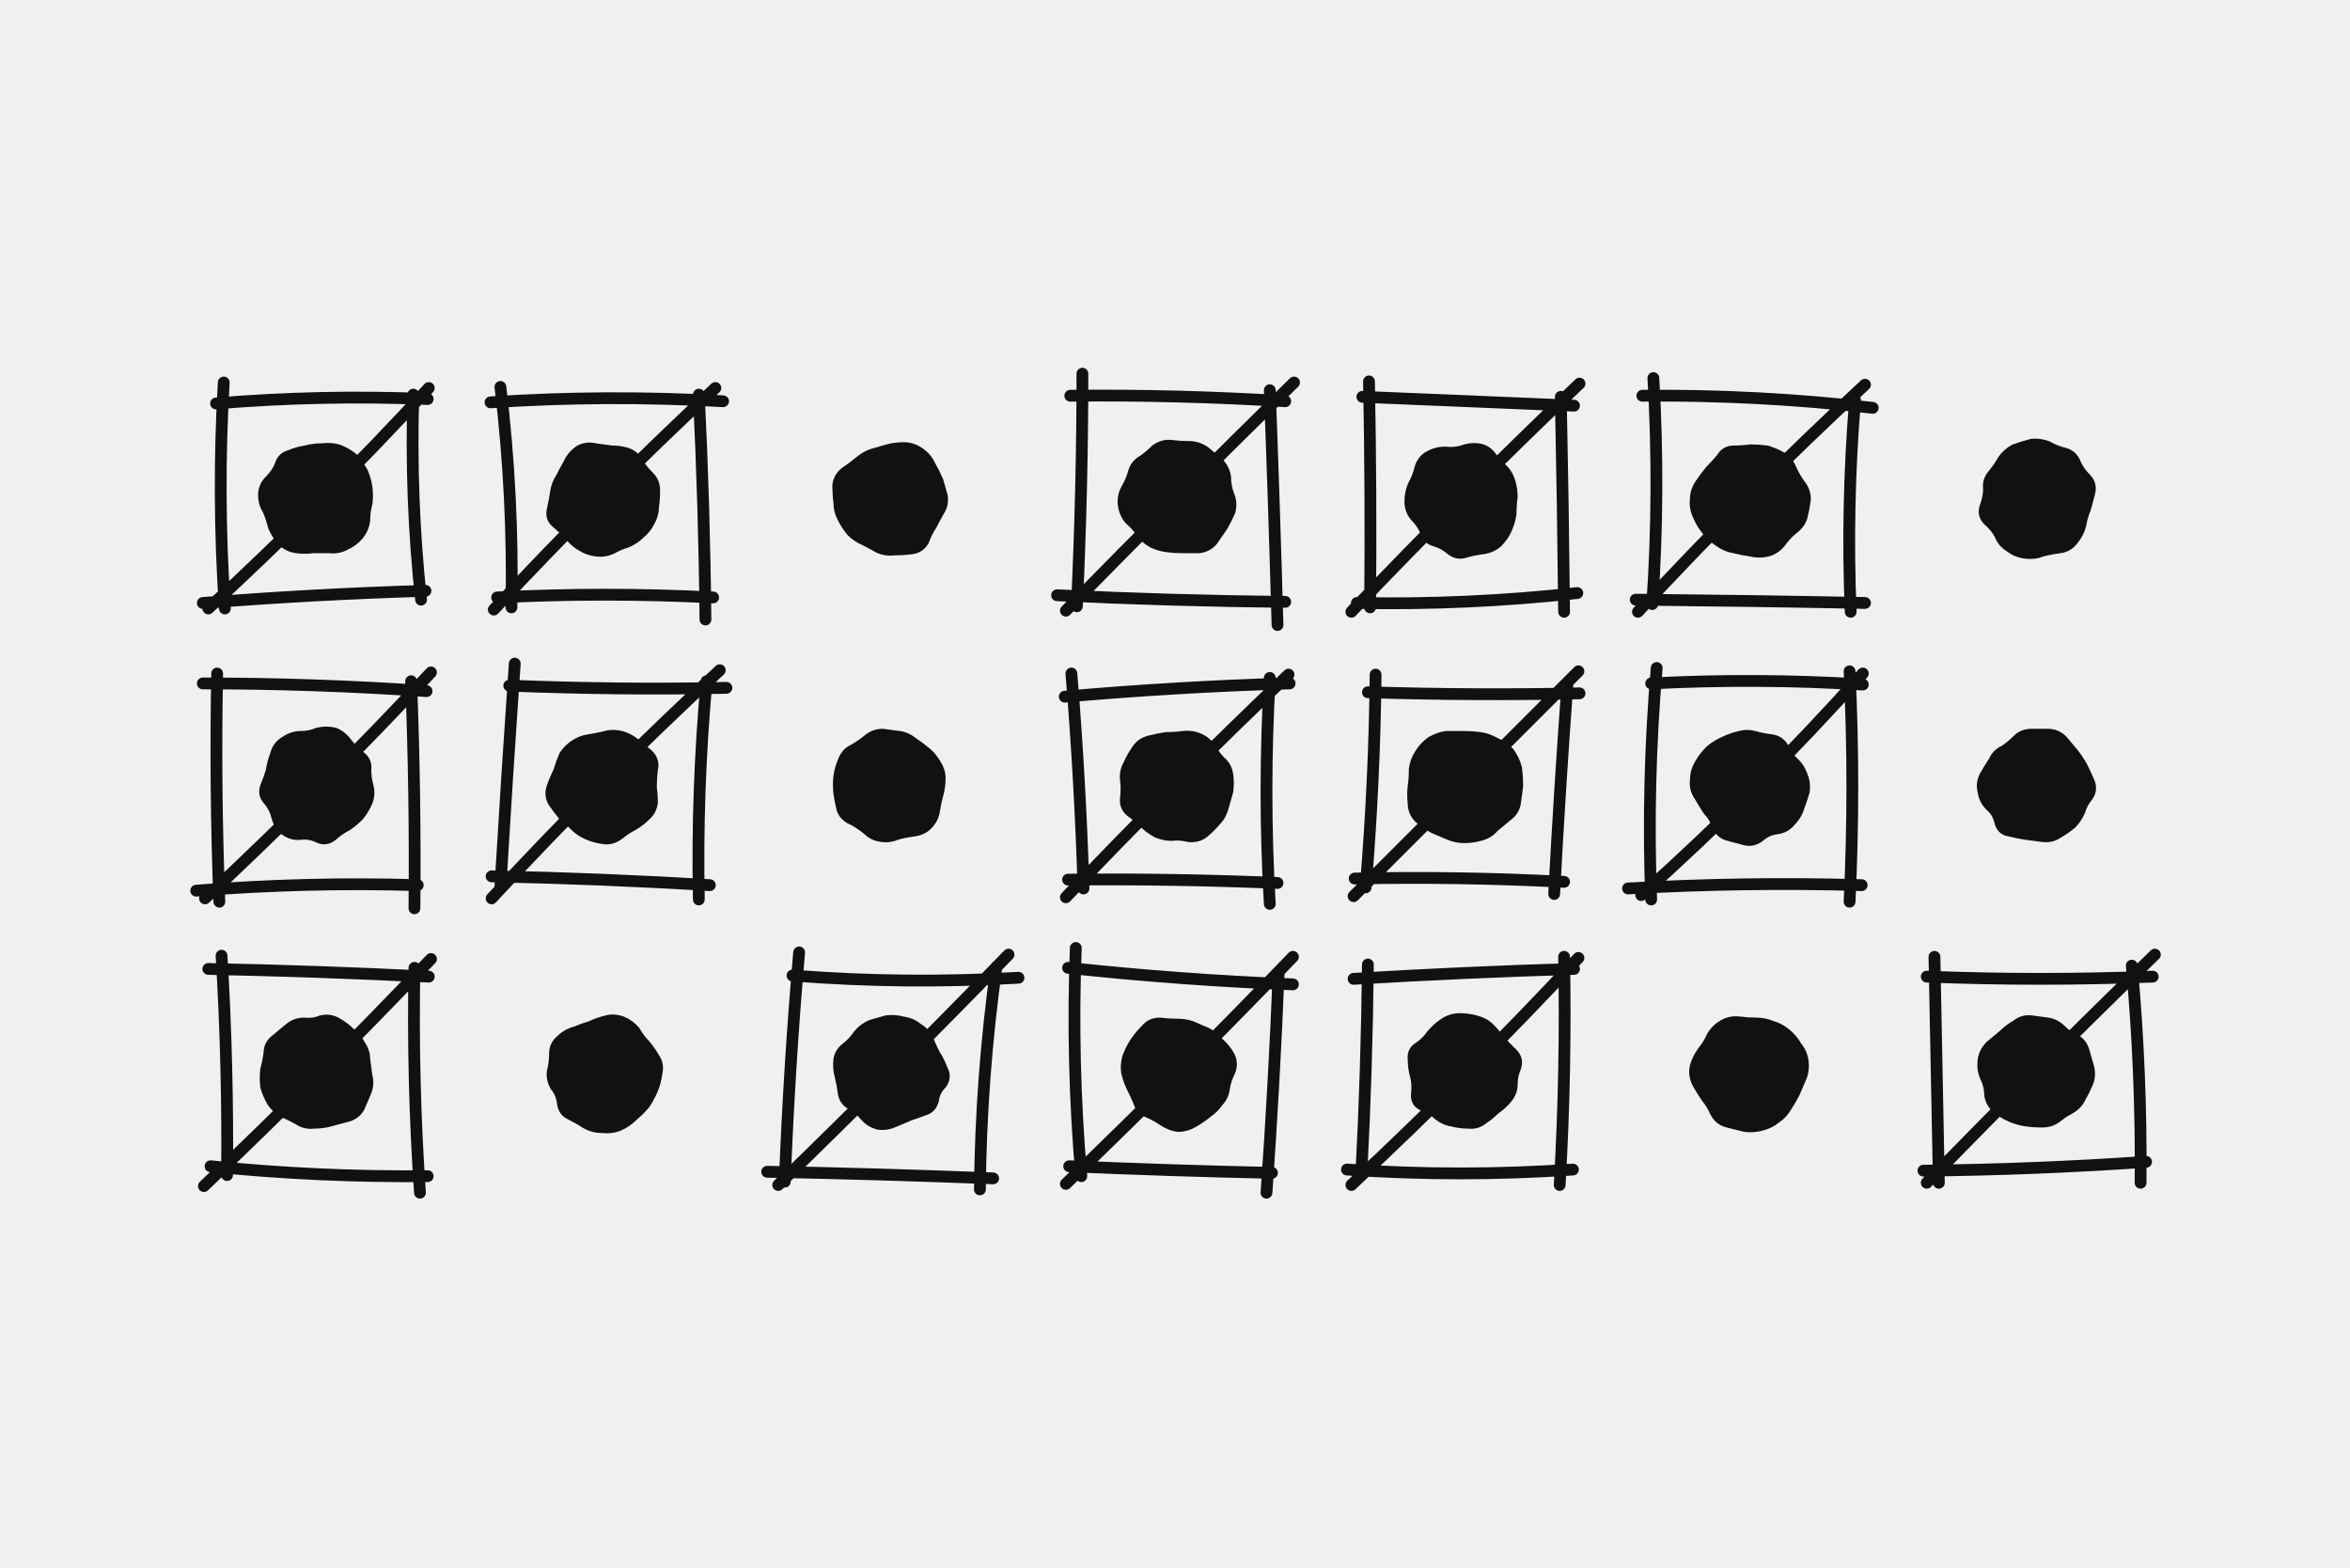
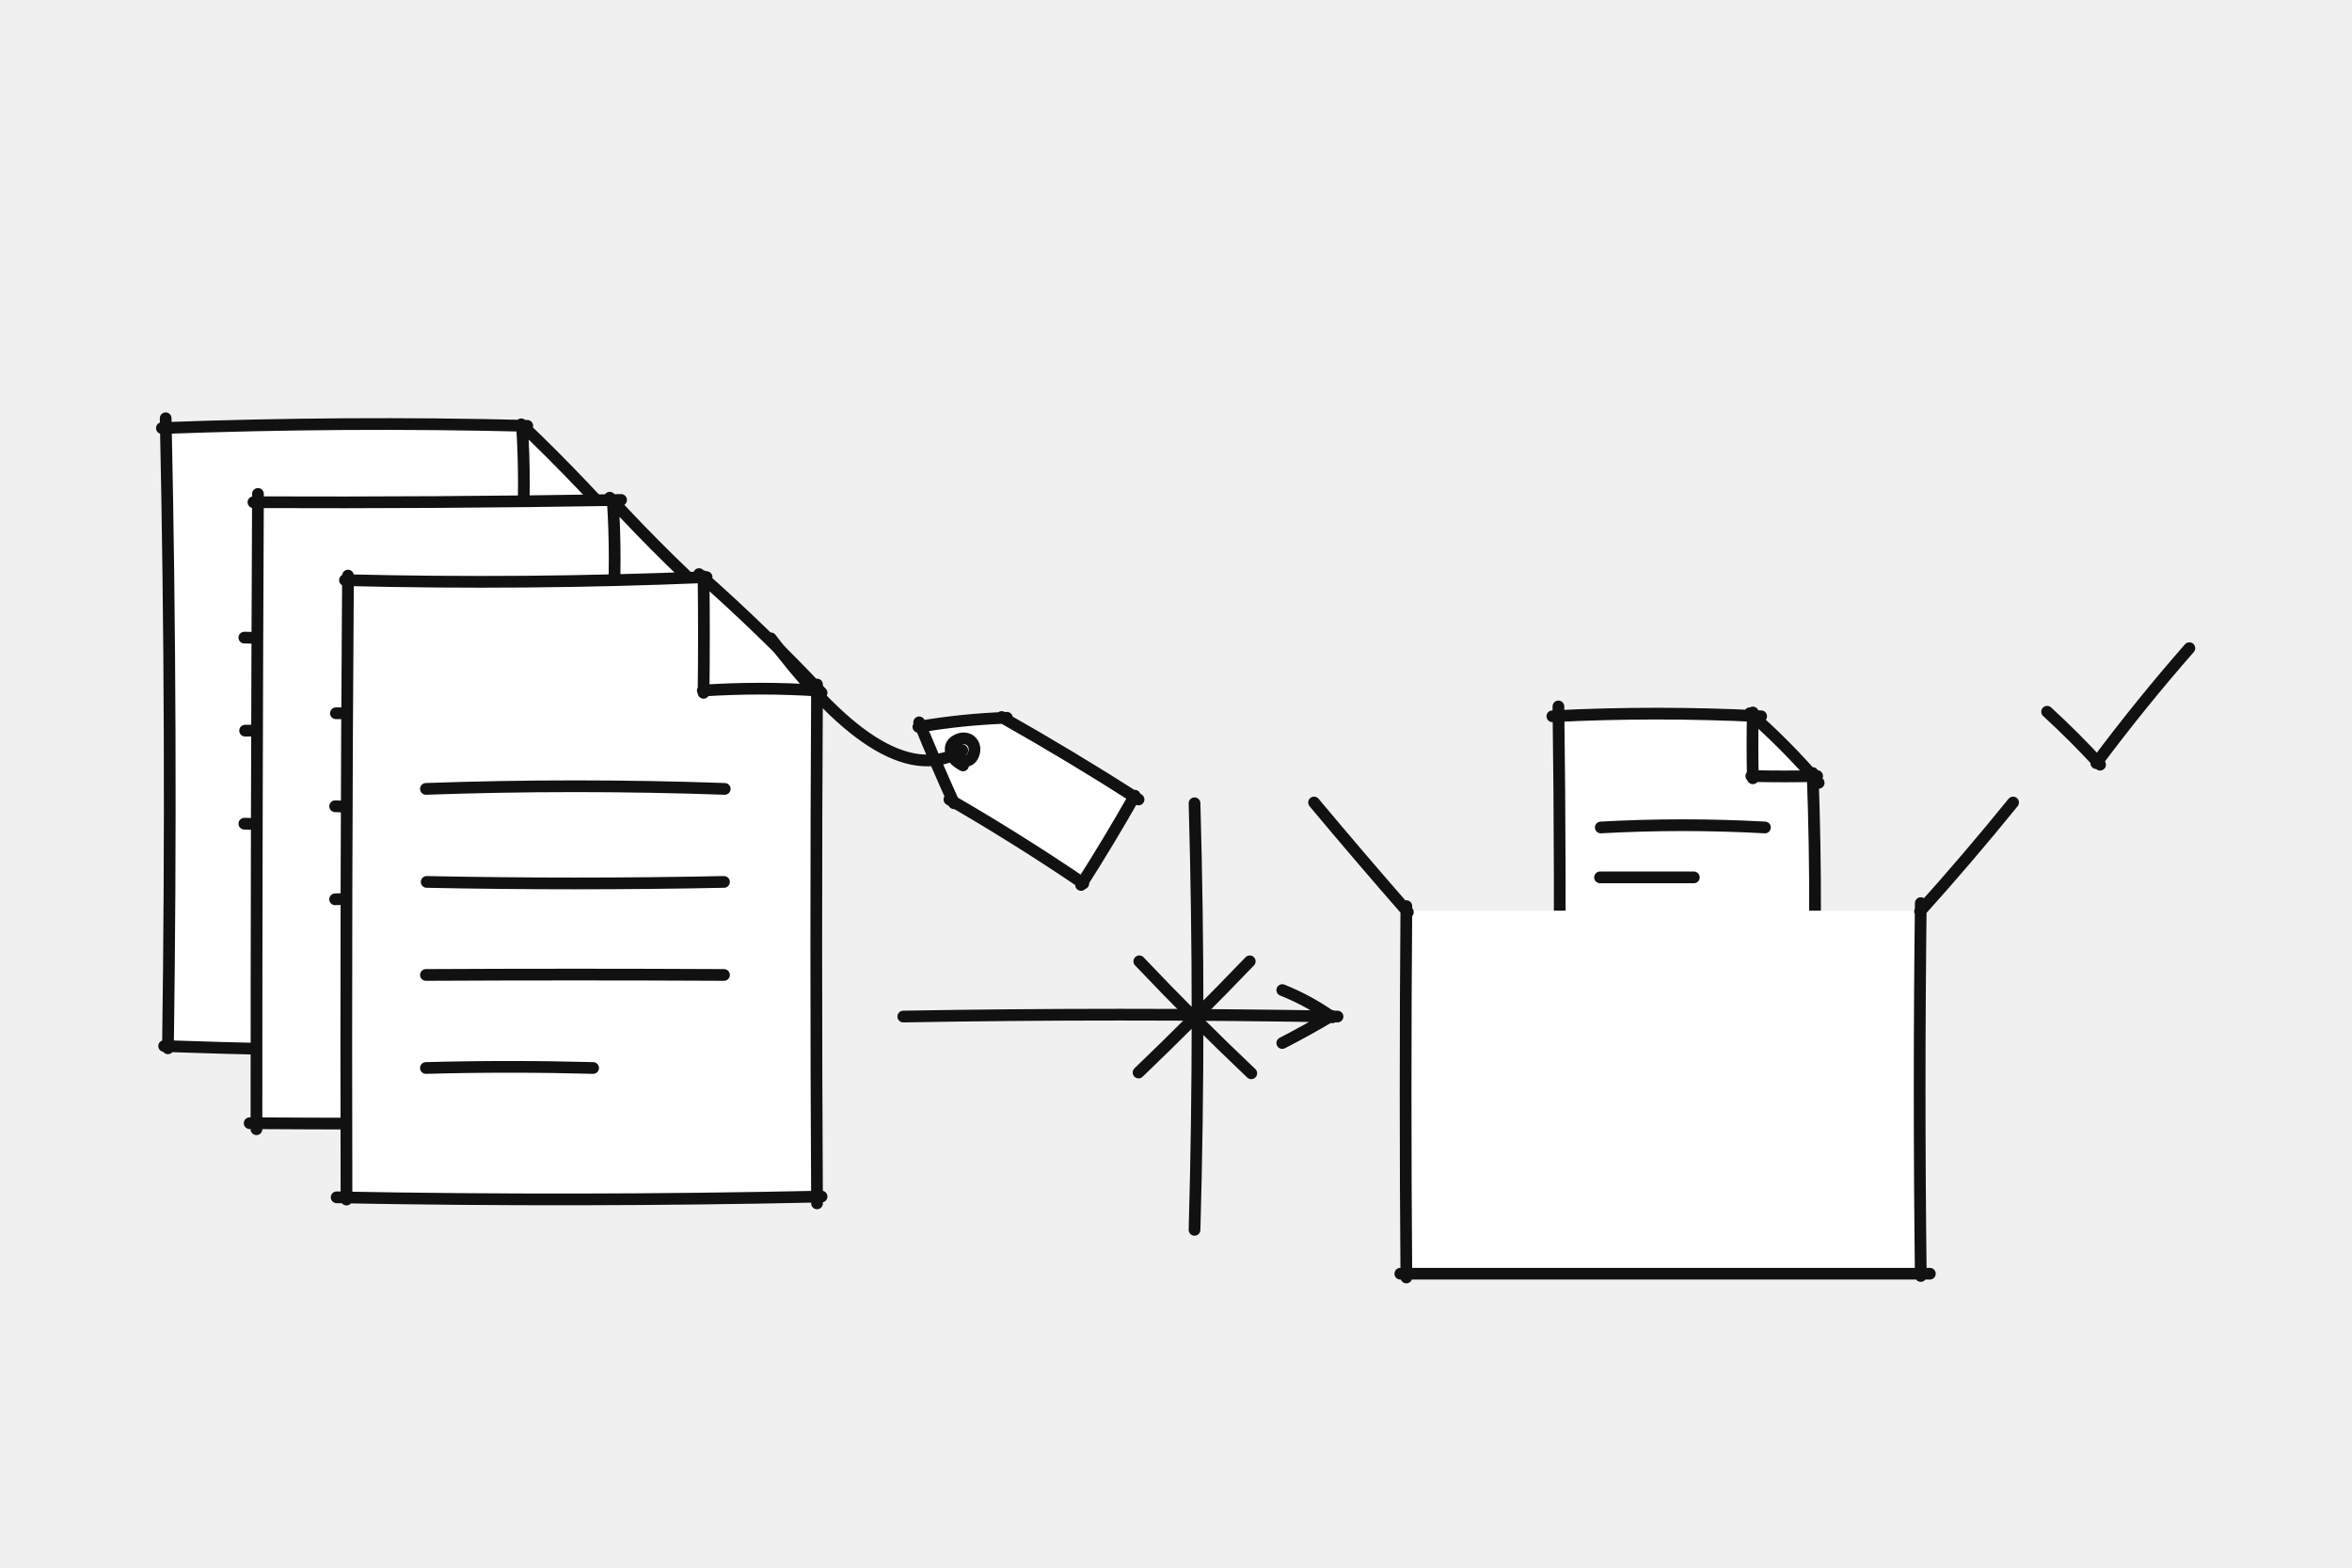
- <svg xmlns="http://www.w3.org/2000/svg" viewBox="73.2 48.7 213.2 142.2" aria-hidden="true" focusable="false">
-   <g fill="none" stroke="#111" stroke-width="1.07" stroke-linecap="round" stroke-linejoin="round">
+ <svg xmlns="http://www.w3.org/2000/svg" viewBox="20.1 -2.4 310.9 207.3" aria-hidden="true" focusable="false">
+   <g fill="none" stroke="#111" stroke-width="1.55" stroke-linecap="round" stroke-linejoin="round">
    <g class="s">
-       <path class="ink" fill="#111" stroke-width="0.77" d="M157.8 96.4Q157.4 97 157.1 97.8Q156.7 98.5 155.9 98.6Q155.1 98.7 154.3 98.7Q153.6 98.8 152.9 98.5Q152.2 98.1 151.6 97.8Q150.9 97.5 150.4 97Q149.9 96.4 149.6 95.8Q149.2 95.1 149.2 94.3Q149.1 93.6 149.1 92.7Q149.2 91.9 149.9 91.4Q150.5 91 151.1 90.5Q151.7 90 152.3 89.8Q153 89.6 153.7 89.4Q154.4 89.2 155.2 89.2Q156 89.2 156.7 89.7Q157.4 90.2 157.7 90.9Q158.1 91.6 158.4 92.3Q158.6 93 158.8 93.7Q158.9 94.5 158.5 95.1Q158.1 95.8 157.8 96.4ZM262.1 96.3Q261.9 97.1 261.4 97.7Q260.9 98.4 260.1 98.5Q259.3 98.6 258.5 98.8Q257.8 99.1 257 99Q256.1 98.9 255.5 98.4Q254.8 98 254.5 97.2Q254.1 96.5 253.5 96Q252.9 95.4 253.2 94.6Q253.5 93.8 253.5 93Q253.4 92.3 253.9 91.7Q254.4 91.1 254.8 90.4Q255.2 89.8 255.9 89.4Q256.7 89.1 257.5 88.9Q258.2 88.8 259 89.1Q259.7 89.5 260.5 89.7Q261.3 89.9 261.6 90.7Q261.9 91.4 262.5 92Q263.1 92.6 262.9 93.4Q262.7 94.2 262.5 94.9Q262.2 95.6 262.1 96.3ZM158.1 122.2Q158 123 157.4 123.6Q156.9 124.1 156.1 124.2Q155.3 124.3 154.6 124.5Q153.9 124.8 153.2 124.7Q152.4 124.6 151.9 124.1Q151.3 123.6 150.6 123.2Q149.8 122.9 149.5 122.2Q149.3 121.4 149.2 120.7Q149.1 119.9 149.2 119.1Q149.3 118.4 149.6 117.7Q149.9 116.9 150.6 116.6Q151.3 116.2 151.9 115.7Q152.5 115.2 153.3 115.2Q154.1 115.3 154.8 115.4Q155.5 115.5 156.1 116Q156.7 116.4 157.3 116.9Q157.8 117.3 158.2 118Q158.6 118.6 158.6 119.3Q158.6 120.1 158.4 120.8Q158.2 121.5 158.1 122.2ZM262 122.3Q261.7 123 261.2 123.5Q260.6 124 259.9 124.4Q259.3 124.8 258.5 124.7Q257.8 124.6 257 124.5Q256.3 124.4 255.5 124.2Q254.7 124.1 254.5 123.2Q254.3 122.4 253.7 121.9Q253.1 121.3 253 120.5Q252.8 119.7 253.2 119Q253.6 118.3 254 117.7Q254.3 117 255 116.7Q255.6 116.3 256.2 115.7Q256.7 115.2 257.5 115.2Q258.3 115.2 259 115.2Q259.8 115.2 260.4 115.8Q260.9 116.4 261.4 117Q261.8 117.5 262.2 118.2Q262.5 118.8 262.8 119.5Q263.2 120.3 262.7 121Q262.2 121.6 262 122.3ZM131.8 148.9Q131.3 149.5 130.7 150Q130.1 150.6 129.4 150.9Q128.7 151.2 127.8 151.1Q127 151.1 126.3 150.7Q125.7 150.3 124.9 149.9Q124.2 149.6 124.1 148.7Q124 147.9 123.5 147.3Q123.1 146.6 123.2 145.9Q123.4 145.1 123.4 144.3Q123.4 143.5 124 143Q124.6 142.4 125.4 142.2Q126.1 141.9 126.8 141.7Q127.4 141.4 128.2 141.2Q128.9 141 129.7 141.3Q130.4 141.6 130.9 142.2Q131.3 142.9 131.8 143.4Q132.3 144 132.7 144.7Q133.1 145.3 132.9 146.1Q132.8 146.9 132.5 147.6Q132.2 148.3 131.8 148.9ZM235.4 149.1Q235 149.8 234.4 150.2Q233.8 150.7 233 150.9Q232.2 151.1 231.5 151Q230.7 150.8 229.9 150.6Q229.1 150.4 228.7 149.6Q228.4 148.9 227.9 148.3Q227.5 147.7 227.1 147Q226.7 146.2 226.9 145.4Q227.1 144.7 227.6 144Q228.1 143.4 228.4 142.7Q228.8 142 229.5 141.6Q230.2 141.2 231 141.3Q231.8 141.4 232.5 141.4Q233.3 141.4 234 141.7Q234.7 141.9 235.3 142.4Q235.9 142.9 236.3 143.6Q236.8 144.2 236.9 145Q237 145.8 236.7 146.5Q236.4 147.2 236.1 147.9Q235.8 148.5 235.4 149.1Z" />
+       <path class="pen" pathLength="1" d="M139.5 132Q168.2 131.5 196.9 132M196.1 131.9Q192.9 133.8 189.6 135.5M196.2 132.1Q193.1 129.9 189.6 128.5" />
+     </g>
+     <g class="s">
+       <path fill="#fff" stroke="none" d="M42 54L89.1 54L104 68.9L104 136L42 136Z" />
+       <path class="pen" pathLength="1" d="M41.5 54.2Q65.6 53.3 89.8 53.9M89 53.7Q97.3 61.6 104.8 70.3M103.9 68.4Q104.4 102.9 103.7 137.4M104.4 136.3Q73.1 137 41.8 135.9M42.3 136.2Q42.9 94.5 42 52.9M89.1 53.8Q89.6 61.5 89.1 69.1M89 68.9Q96.7 69.1 104.3 68.9M52.4 81.9Q72.2 82.4 91.9 81.9M52.5 94.2Q72.2 93.9 91.9 94.2M52.4 106.5Q63.5 106.8 74.5 106.5" />
+     </g>
+     <g class="s">
+       <path fill="#fff" stroke="none" d="M54 64L101.1 64L116 78.9L116 146L54 146Z" />
+       <path class="pen" pathLength="1" d="M53.6 64Q77.9 64.1 102.2 63.7M100.7 63.4Q108.4 71.8 117 79.4M116.2 78.3Q115 112.5 115.8 146.6M116.3 145.9Q84.7 146.3 53.1 146.1M54 146.9Q54 104.9 54.2 62.9M101.1 63.8Q101.6 71.4 101.1 79.1M101 78.9Q108.7 78.6 116.4 78.9M64.5 91.9Q84.2 92.1 103.8 91.9M64.4 104.2Q84.1 104.9 103.8 104.2M64.4 116.5Q75.4 116 86.4 116.5" />
+     </g>
+     <g class="s">
+       <path fill="#fff" stroke="none" d="M66 74L113.1 74L128 88.9L128 156L66 156Z" />
+       <path class="pen" pathLength="1" d="M65.7 74.3Q89.6 74.9 113.5 73.9M112.5 73.5Q121 81 128.7 89.2M128.1 88.1Q127.9 122.4 128.1 156.7M128.7 155.8Q96.6 156.5 64.6 155.9M65.9 156.2Q65.8 115 66.1 73.7M113.1 73.8Q113.2 81.5 113.1 89.2M113 88.9Q120.6 88.4 128.3 88.9M76.4 101.9Q96.1 101.2 115.9 101.9M76.5 114.2Q96.1 114.6 115.8 114.2M76.4 126.5Q96.1 126.4 115.8 126.5M76.4 138.8Q87.4 138.5 98.5 138.8" />
+     </g>
+     <g class="b fall" style="--ty:46px;--rot:40deg">
+       <path fill="#fff" stroke="none" d="M141.7 93.4L152.8 92.5L169.9 103L163.1 114.1L146 103.6Z" />
+       <path class="pen" pathLength="1" d="M141.5 93.7Q147.3 92.7 153.2 92.5M152.5 92.4Q161.7 97.6 170.6 103.3M170.1 102.8Q166.7 108.8 163 114.6M163.3 114.4Q154.6 108.5 145.6 103.3M146.2 103.8Q143.8 98.5 141.6 93.1M147.4 98.8Q145.9 98 145.8 97Q145.6 96 146.5 95.5Q147.4 95 148.2 95.4Q149 95.9 148.9 96.9Q148.7 98 147.9 98.2L147 98.4M122 82Q137.6 102.8 147.3 96.8" />
    </g>
    <g class="b">
-       <path class="pen" pathLength="1" d="M92.8 85.3Q102.4 84.5 112 84.9M110.7 84.5Q110.4 93.9 111.4 103.1M111.8 102.3Q101.7 102.6 91.6 103.4M93.6 103.9Q92.9 93.6 93.5 83.4M92.1 103.9Q102.5 94.3 112.1 83.9" />
+       <path class="pen" pathLength="1" d="M178 103.8Q178.8 132 178 160.2M170.7 124.7Q177.9 132.3 185.5 139.5M185.3 124.7Q178.1 132.2 170.6 139.4" />
    </g>
-     <g class="a" style="--d:120ms">
-       <path class="ink" fill="#111" stroke-width="0.77" d="M105.8 97.3Q105.3 97.9 104.6 98.2Q103.9 98.6 103.1 98.5Q102.3 98.5 101.6 98.5Q100.9 98.6 100.1 98.5Q99.3 98.4 98.7 97.8Q98.2 97.2 97.9 96.5Q97.7 95.7 97.4 95Q97 94.4 97 93.6Q97 92.8 97.6 92.2Q98.2 91.6 98.5 90.9Q98.7 90.1 99.5 89.9Q100.2 89.6 100.9 89.5Q101.7 89.3 102.4 89.3Q103.2 89.2 103.9 89.4Q104.7 89.7 105.3 90.2Q105.8 90.8 106.2 91.5Q106.5 92.2 106.6 92.9Q106.7 93.7 106.6 94.4Q106.4 95.1 106.4 95.9Q106.3 96.7 105.8 97.3Z" />
+     <g class="a mv" style="--d:350ms;--ty:-34px">
+       <path fill="#fff" stroke="none" d="M226 92L251.8 92L260 100.2L260 136L226 136Z" />
+       <path class="pen" pathLength="1" d="M225.3 92.3Q239.1 91.6 252.9 92.3M251.4 91.9Q256.3 96.2 260.5 101.1M259.7 99.8Q260.4 118.4 259.6 136.9M260.1 136.2Q242.5 136.3 224.9 135.9M226.2 136.3Q226.4 113.6 226.1 91M251.8 91.8Q251.7 96.1 251.8 100.5M251.6 100.2Q256 100.3 260.3 100.2M231.7 107Q242.5 106.4 253.4 107M231.6 113.6Q237.8 113.6 244 113.6" />
    </g>
-     <g class="b" style="--i:1">
-       <path class="pen" pathLength="1" d="M117.7 85.2Q128.2 84.5 138.8 85.1M136.6 84.5Q137.1 94.7 137.2 104.9M137.9 102.9Q128.1 102.4 118.3 102.9M119.6 103.8Q119.8 93.8 118.6 83.8M118 104Q127.7 93.6 138.1 83.9" />
+     <g class="s">
+       <path fill="#fff" stroke="none" d="M206 118L274 118L274 166L206 166Z" />
+       <path class="pen" pathLength="1" d="M206 117.4Q205.8 142 206 166.5M205.2 166Q240.2 166 275.2 166M274 166.3Q273.7 141.7 274 117M206.2 118.2Q199.9 111 193.8 103.7M273.9 118.1Q280.2 111.1 286.2 103.7" />
    </g>
-     <g class="a" style="--i:1;--d:120ms">
-       <path class="ink" fill="#111" stroke-width="0.77" d="M131.3 97.2Q130.8 97.7 130.1 98Q129.4 98.2 128.7 98.6Q128 98.9 127.3 98.8Q126.5 98.7 125.9 98.3Q125.2 97.9 124.8 97.3Q124.3 96.8 123.6 96.2Q123 95.7 123.2 94.9Q123.4 94 123.5 93.3Q123.6 92.6 124 92Q124.3 91.4 124.7 90.7Q125 90 125.7 89.5Q126.4 89.1 127.2 89.3Q128 89.4 128.7 89.5Q129.4 89.5 130.1 89.7Q130.9 90 131.2 90.7Q131.6 91.3 132.2 91.9Q132.7 92.4 132.7 93.2Q132.7 94 132.6 94.7Q132.6 95.4 132.2 96.1Q131.9 96.7 131.3 97.2Z" />
-     </g>
-     <g class="b" style="--i:2">
-       <path class="pen" pathLength="1" d="M170.3 84.6Q180.1 84.5 189.8 85.1M188.4 84.1Q188.8 94.7 189.1 105.4M189.8 103.3Q179.4 103.2 169.1 102.7M170.9 103.7Q171.4 93.1 171.4 82.6M169.9 104.1Q180.1 93.7 190.6 83.4" />
-     </g>
-     <g class="a" style="--i:2;--d:120ms">
-       <path class="ink" fill="#111" stroke-width="0.77" d="M184.2 96.5Q183.8 97.1 183.3 97.8Q182.8 98.4 182 98.5Q181.2 98.5 180.4 98.5Q179.7 98.5 179 98.4Q178.3 98.3 177.7 98Q177 97.6 176.6 97Q176.2 96.4 175.6 95.9Q175.1 95.3 175 94.5Q174.9 93.7 175.3 93Q175.7 92.3 175.9 91.6Q176.1 90.8 176.8 90.4Q177.4 90 178 89.4Q178.7 88.9 179.5 89Q180.3 89.1 181.1 89.1Q181.9 89.1 182.6 89.6Q183.2 90.1 183.8 90.6Q184.4 91.2 184.5 92Q184.5 92.8 184.8 93.6Q185.1 94.3 184.9 95.1Q184.6 95.8 184.2 96.5Z" />
-     </g>
-     <g class="b" style="--i:3">
-       <path class="pen" pathLength="1" d="M196.8 84.7Q206.4 85.1 216 85.5M214.8 84.7Q215 94.4 215.1 104.2M216.3 102.5Q206.3 103.6 196.3 103.4M197.5 103.8Q197.6 93.5 197.4 83.3M195.8 104.2Q205.9 93.6 216.5 83.5" />
-     </g>
-     <g class="a" style="--i:3;--d:120ms">
-       <path class="ink" fill="#111" stroke-width="0.77" d="M210 96.7Q209.7 97.4 209.1 98Q208.5 98.5 207.7 98.6Q206.9 98.7 206.2 98.9Q205.4 99.2 204.7 98.6Q204.1 98.1 203.4 97.9Q202.6 97.7 202.4 96.9Q202.1 96.2 201.5 95.6Q201 95 201 94.2Q201 93.4 201.3 92.7Q201.7 92 201.9 91.2Q202.1 90.4 202.8 90Q203.5 89.6 204.3 89.6Q205.1 89.7 205.8 89.5Q206.6 89.2 207.3 89.3Q208.1 89.4 208.6 90.1Q209 90.7 209.6 91.2Q210.1 91.7 210.3 92.4Q210.5 93.1 210.5 93.8Q210.4 94.5 210.4 95.3Q210.3 96 210 96.7Z" />
-     </g>
-     <g class="b" style="--i:4">
-       <path class="pen" pathLength="1" d="M222.2 84.6Q232.7 84.5 243.1 85.7M241.5 85Q240.7 94.6 241.1 104.2M242.4 103.4Q232 103.2 221.6 103.1M223.1 103.5Q223.8 93.3 223.2 83M221.8 104.2Q231.7 93.5 242.4 83.6" />
-     </g>
-     <g class="a" style="--i:4;--d:120ms">
-       <path class="ink" fill="#111" stroke-width="0.77" d="M235.9 96.8Q235.3 97.3 234.8 98Q234.3 98.6 233.6 98.8Q232.8 99 232 98.8Q231.3 98.7 230.5 98.5Q229.8 98.4 229.1 97.9Q228.5 97.5 228 96.9Q227.5 96.3 227.2 95.6Q226.8 94.8 226.9 94Q226.9 93.2 227.4 92.5Q227.8 91.9 228.3 91.3Q228.8 90.8 229.3 90.2Q229.7 89.5 230.5 89.5Q231.3 89.5 232 89.4Q232.7 89.4 233.5 89.5Q234.2 89.7 234.9 90.1Q235.5 90.5 235.8 91.2Q236.1 91.9 236.6 92.6Q237.1 93.2 237.1 94Q237 94.8 236.8 95.6Q236.6 96.3 235.9 96.8Z" />
-     </g>
-     <g class="b" style="--i:5">
-       <path class="pen" pathLength="1" d="M91.6 110.7Q101.8 110.7 111.9 111.4M110.5 110.5Q110.9 120.8 110.8 131.1M111.1 129Q101 128.7 91 129.5M93.1 130.5Q92.7 120.2 92.9 109.8M91.8 130.2Q102.4 120.3 112.3 109.7" />
-     </g>
-     <g class="a" style="--i:5;--d:120ms">
-       <path class="ink" fill="#111" stroke-width="0.77" d="M105.8 122.8Q105.3 123.3 104.7 123.7Q104.1 124 103.4 124.6Q102.8 125.1 102.1 124.8Q101.3 124.4 100.5 124.5Q99.7 124.6 99 124.1Q98.4 123.6 98.2 122.8Q98 122 97.5 121.4Q96.9 120.8 97.2 120Q97.5 119.3 97.7 118.6Q97.8 117.9 98.1 117.1Q98.3 116.3 99 115.9Q99.7 115.4 100.5 115.4Q101.3 115.4 102 115.1Q102.8 114.9 103.6 115.1Q104.3 115.4 104.8 116.1Q105.3 116.7 105.9 117.2Q106.6 117.7 106.5 118.5Q106.5 119.3 106.7 120Q106.9 120.8 106.6 121.5Q106.3 122.2 105.8 122.8Z" />
-     </g>
-     <g class="b" style="--i:6">
-       <path class="pen" pathLength="1" d="M119.4 110.9Q129.3 111.3 139.1 111.1M137.3 110.5Q136.4 120.4 136.6 130.3M137.6 129Q127.7 128.4 117.8 128.2M118.6 129.1Q119.2 119 119.9 108.9M117.8 130.2Q127.7 119.5 138.5 109.5" />
-     </g>
-     <g class="a" style="--i:6;--d:120ms">
-       <path class="ink" fill="#111" stroke-width="0.77" d="M131.8 122.8Q131.3 123.3 130.6 123.7Q130 124 129.4 124.5Q128.7 125 128 124.9Q127.2 124.8 126.5 124.5Q125.8 124.2 125.3 123.7Q124.8 123.2 124.2 122.7Q123.7 122.1 123.3 121.5Q122.9 120.8 123.2 120Q123.5 119.2 123.8 118.6Q124 117.9 124.3 117.2Q124.7 116.6 125.3 116.2Q125.9 115.8 126.6 115.7Q127.3 115.6 128.1 115.4Q128.8 115.2 129.6 115.4Q130.3 115.6 130.9 116.1Q131.5 116.6 132.1 117.1Q132.7 117.7 132.5 118.5Q132.4 119.4 132.4 120.1Q132.5 120.8 132.5 121.5Q132.4 122.3 131.8 122.8Z" />
-     </g>
-     <g class="b" style="--i:7">
-       <path class="pen" pathLength="1" d="M169.8 111.9Q180 111 190.2 110.7M188.4 110.2Q187.8 120.5 188.4 130.7M189.1 128.8Q179.6 128.4 170.1 128.5M171.5 129.3Q171.2 119.5 170.4 109.8M169.9 130.1Q179.8 119.7 190.1 109.9" />
-     </g>
-     <g class="a" style="--i:7;--d:120ms">
-       <path class="ink" fill="#111" stroke-width="0.77" d="M183.6 123.2Q183.1 123.8 182.5 124.3Q181.9 124.8 181 124.7Q180.2 124.5 179.5 124.6Q178.8 124.6 178.1 124.3Q177.4 123.9 176.9 123.4Q176.4 122.9 175.7 122.4Q175.1 121.9 175.2 121.1Q175.3 120.2 175.2 119.5Q175.1 118.7 175.5 118Q175.8 117.3 176.3 116.6Q176.7 116 177.5 115.8Q178.3 115.6 179 115.5Q179.8 115.5 180.5 115.4Q181.3 115.3 182 115.6Q182.7 115.9 183.1 116.5Q183.5 117.2 184 117.7Q184.6 118.2 184.7 119Q184.8 119.7 184.7 120.5Q184.5 121.2 184.3 121.9Q184.1 122.7 183.6 123.2Z" />
-     </g>
-     <g class="b" style="--i:8">
-       <path class="pen" pathLength="1" d="M197.3 111.5Q206.9 111.8 216.5 111.6M215.4 110.8Q214.7 120.3 214.2 129.8M215.1 128.7Q205.6 128.2 196.1 128.4M197.1 129.2Q197.9 119.6 198 109.9M196 130Q206.2 119.8 216.4 109.6" />
-     </g>
-     <g class="a" style="--i:8;--d:120ms">
-       <path class="ink" fill="#111" stroke-width="0.77" d="M210 122.8Q209.4 123.3 208.8 123.8Q208.3 124.4 207.5 124.6Q206.8 124.8 206 124.8Q205.3 124.8 204.6 124.5Q203.9 124.2 203.2 123.9Q202.5 123.5 201.9 123Q201.3 122.4 201.3 121.6Q201.2 120.8 201.3 120Q201.4 119.3 201.4 118.5Q201.5 117.7 201.9 117.1Q202.3 116.4 203 115.9Q203.7 115.5 204.4 115.4Q205.2 115.4 206 115.4Q206.7 115.4 207.5 115.5Q208.2 115.6 208.9 116Q209.6 116.3 210.2 116.9Q210.7 117.6 210.9 118.4Q211 119.2 211 120Q210.9 120.7 210.8 121.5Q210.7 122.3 210 122.8Z" />
-     </g>
-     <g class="b" style="--i:9">
-       <path class="pen" pathLength="1" d="M223 110.7Q232.6 110.2 242.2 110.8M241 109.6Q241.5 120 241 130.5M242.1 129Q231.5 128.7 220.9 129.3M223 130.3Q222.6 119.8 223.5 109.3M222.1 129.9Q232.7 120.4 242.2 109.8" />
-     </g>
-     <g class="a" style="--i:9;--d:120ms">
-       <path class="ink" fill="#111" stroke-width="0.77" d="M235.7 123.3Q235.2 123.9 234.4 124Q233.6 124.1 233 124.6Q232.3 125.2 231.5 125Q230.8 124.8 230 124.6Q229.2 124.4 228.9 123.6Q228.6 122.8 228.1 122.3Q227.7 121.7 227.3 121Q226.8 120.3 226.9 119.5Q226.9 118.7 227.3 118Q227.7 117.3 228.3 116.7Q228.9 116.2 229.6 115.9Q230.2 115.6 231 115.4Q231.7 115.2 232.4 115.4Q233.1 115.6 233.9 115.7Q234.7 115.8 235.1 116.5Q235.4 117.2 235.9 117.7Q236.5 118.2 236.8 119Q237.1 119.7 237 120.5Q236.8 121.2 236.5 122Q236.3 122.7 235.7 123.3Z" />
-     </g>
-     <g class="b" style="--i:10">
-       <path class="pen" pathLength="1" d="M92.1 136.6Q102.1 136.8 112.1 137.3M110.8 136.5Q110.6 146.7 111.3 156.9M112 155.4Q102.1 155.5 92.3 154.5M93.8 155.3Q93.9 145.3 93.3 135.4M91.7 156.3Q102.3 146.2 112.3 135.7" />
-     </g>
-     <g class="a" style="--i:10;--d:120ms">
-       <path class="ink" fill="#111" stroke-width="0.77" d="M105.9 149.2Q105.5 149.9 104.7 150.1Q103.9 150.3 103.2 150.5Q102.5 150.7 101.7 150.7Q100.9 150.8 100.3 150.4Q99.6 150 98.9 149.7Q98.2 149.3 97.8 148.7Q97.4 148 97.2 147.3Q97.1 146.5 97.2 145.7Q97.4 145 97.5 144.2Q97.5 143.4 98.2 142.9Q98.8 142.4 99.4 141.9Q100 141.4 100.8 141.4Q101.6 141.5 102.3 141.2Q103.1 141 103.8 141.4Q104.5 141.8 105 142.3Q105.6 142.8 106 143.5Q106.4 144.1 106.4 144.8Q106.5 145.6 106.6 146.3Q106.8 147.1 106.5 147.8Q106.2 148.5 105.9 149.2Z" />
-     </g>
-     <g class="b" style="--i:11">
-       <path class="pen" pathLength="1" d="M145.1 137.2Q155.3 138 165.6 137.4M163.6 136.4Q162.2 146.4 162.1 156.6M163.3 155.6Q153.1 155.2 142.8 155M144.4 155.9Q144.8 145.5 145.7 135.1M143.8 156.2Q154.4 145.9 164.7 135.3" />
-     </g>
-     <g class="a" style="--i:11;--d:120ms">
-       <path class="ink" fill="#111" stroke-width="0.77" d="M158 148.5Q157.8 149.3 157.1 149.5Q156.3 149.8 155.7 150Q155 150.3 154.3 150.6Q153.6 150.9 152.9 150.8Q152.1 150.6 151.6 150Q151.1 149.4 150.4 149Q149.7 148.6 149.6 147.9Q149.5 147.1 149.3 146.3Q149.1 145.6 149.2 144.8Q149.3 144.1 150 143.6Q150.6 143.1 151 142.5Q151.5 141.9 152.2 141.6Q152.9 141.4 153.6 141.2Q154.4 141.1 155.1 141.3Q155.9 141.4 156.5 141.9Q157.2 142.3 157.5 143Q157.8 143.7 158.1 144.3Q158.5 144.9 158.8 145.7Q159.2 146.4 158.7 147.1Q158.1 147.7 158 148.5Z" />
-     </g>
-     <g class="b" style="--i:12">
-       <path class="pen" pathLength="1" d="M170.1 136.5Q180.3 137.6 190.5 138M189.2 137Q188.8 147 188.1 156.9M188.6 155.1Q179.4 154.9 170.2 154.5M171.3 155.4Q170.4 145.1 170.8 134.7M169.9 156.1Q180.4 146 190.5 135.5" />
-     </g>
-     <g class="a" style="--i:12;--d:120ms">
-       <path class="ink" fill="#111" stroke-width="0.77" d="M183.8 148.7Q183.4 149.3 182.8 149.7Q182.2 150.2 181.5 150.6Q180.8 151 180.1 151Q179.3 150.9 178.6 150.4Q178 150 177.3 149.7Q176.6 149.4 176.4 148.7Q176.1 148 175.8 147.4Q175.5 146.8 175.3 146Q175.2 145.3 175.4 144.6Q175.7 143.8 176.1 143.2Q176.5 142.6 177.1 142Q177.6 141.4 178.4 141.4Q179.2 141.5 180 141.5Q180.7 141.5 181.3 141.7Q182 142 182.7 142.3Q183.3 142.6 183.8 143.2Q184.4 143.7 184.8 144.4Q185.2 145.1 184.9 145.9Q184.5 146.7 184.4 147.4Q184.3 148.2 183.8 148.7Z" />
-     </g>
-     <g class="b" style="--i:13">
-       <path class="pen" pathLength="1" d="M196 137.5Q206 136.9 216 136.6M215.1 135.5Q215.3 145.8 214.7 156.2M215.9 154.8Q205.7 155.5 195.4 154.8M196.7 155.3Q197.2 145.8 197.3 136.2M195.8 156.2Q206.5 146.2 216.4 135.6" />
-     </g>
-     <g class="a" style="--i:13;--d:120ms">
-       <path class="ink" fill="#111" stroke-width="0.77" d="M210 148.4Q209.5 149 208.9 149.4Q208.4 149.9 207.8 150.3Q207.2 150.8 206.4 150.7Q205.6 150.7 204.9 150.5Q204.2 150.4 203.6 149.9Q203.1 149.4 202.3 149.1Q201.5 148.8 201.6 147.9Q201.7 147 201.5 146.3Q201.3 145.6 201.3 144.8Q201.2 144 201.9 143.6Q202.6 143.1 203 142.5Q203.5 141.9 204.1 141.5Q204.8 141 205.6 141Q206.4 141 207.1 141.2Q207.9 141.4 208.4 141.9Q209 142.5 209.4 143.1Q209.9 143.6 210.5 144.2Q211.1 144.8 210.8 145.6Q210.5 146.3 210.5 147.1Q210.5 147.8 210 148.4Z" />
-     </g>
-     <g class="b" style="--i:14">
-       <path class="pen" pathLength="1" d="M248 137.3Q258.3 137.7 268.5 137.3M266.6 136.3Q267.5 146.1 267.4 156M267.9 154.1Q257.8 154.8 247.7 154.9M249.1 156Q248.9 145.8 248.7 135.5M248 156Q258.2 145.5 268.7 135.3" />
-     </g>
-     <g class="a" style="--i:14;--d:120ms">
-       <path class="ink" fill="#111" stroke-width="0.77" d="M262 148.4Q261.7 149 261 149.4Q260.4 149.7 259.8 150.2Q259.2 150.6 258.5 150.6Q257.7 150.6 257 150.5Q256.3 150.4 255.6 150.1Q254.9 149.8 254.3 149.3Q253.7 148.8 253.6 148Q253.6 147.2 253.2 146.4Q252.9 145.7 253 144.9Q253.1 144.1 253.7 143.5Q254.3 143 254.9 142.5Q255.4 142 256.1 141.6Q256.7 141.1 257.5 141.2Q258.3 141.3 259 141.4Q259.7 141.5 260.3 142.1Q260.8 142.6 261.5 142.9Q262.2 143.3 262.4 144.1Q262.6 144.8 262.8 145.5Q263 146.3 262.7 147Q262.4 147.7 262 148.4Z" />
+     <g class="a" style="--d:900ms">
+       <path class="pen" pathLength="1" d="M290.7 91.7Q294.4 95.1 297.7 98.7M297.2 98.5Q303.1 90.6 309.5 83.3" />
    </g>
  </g>
</svg>
